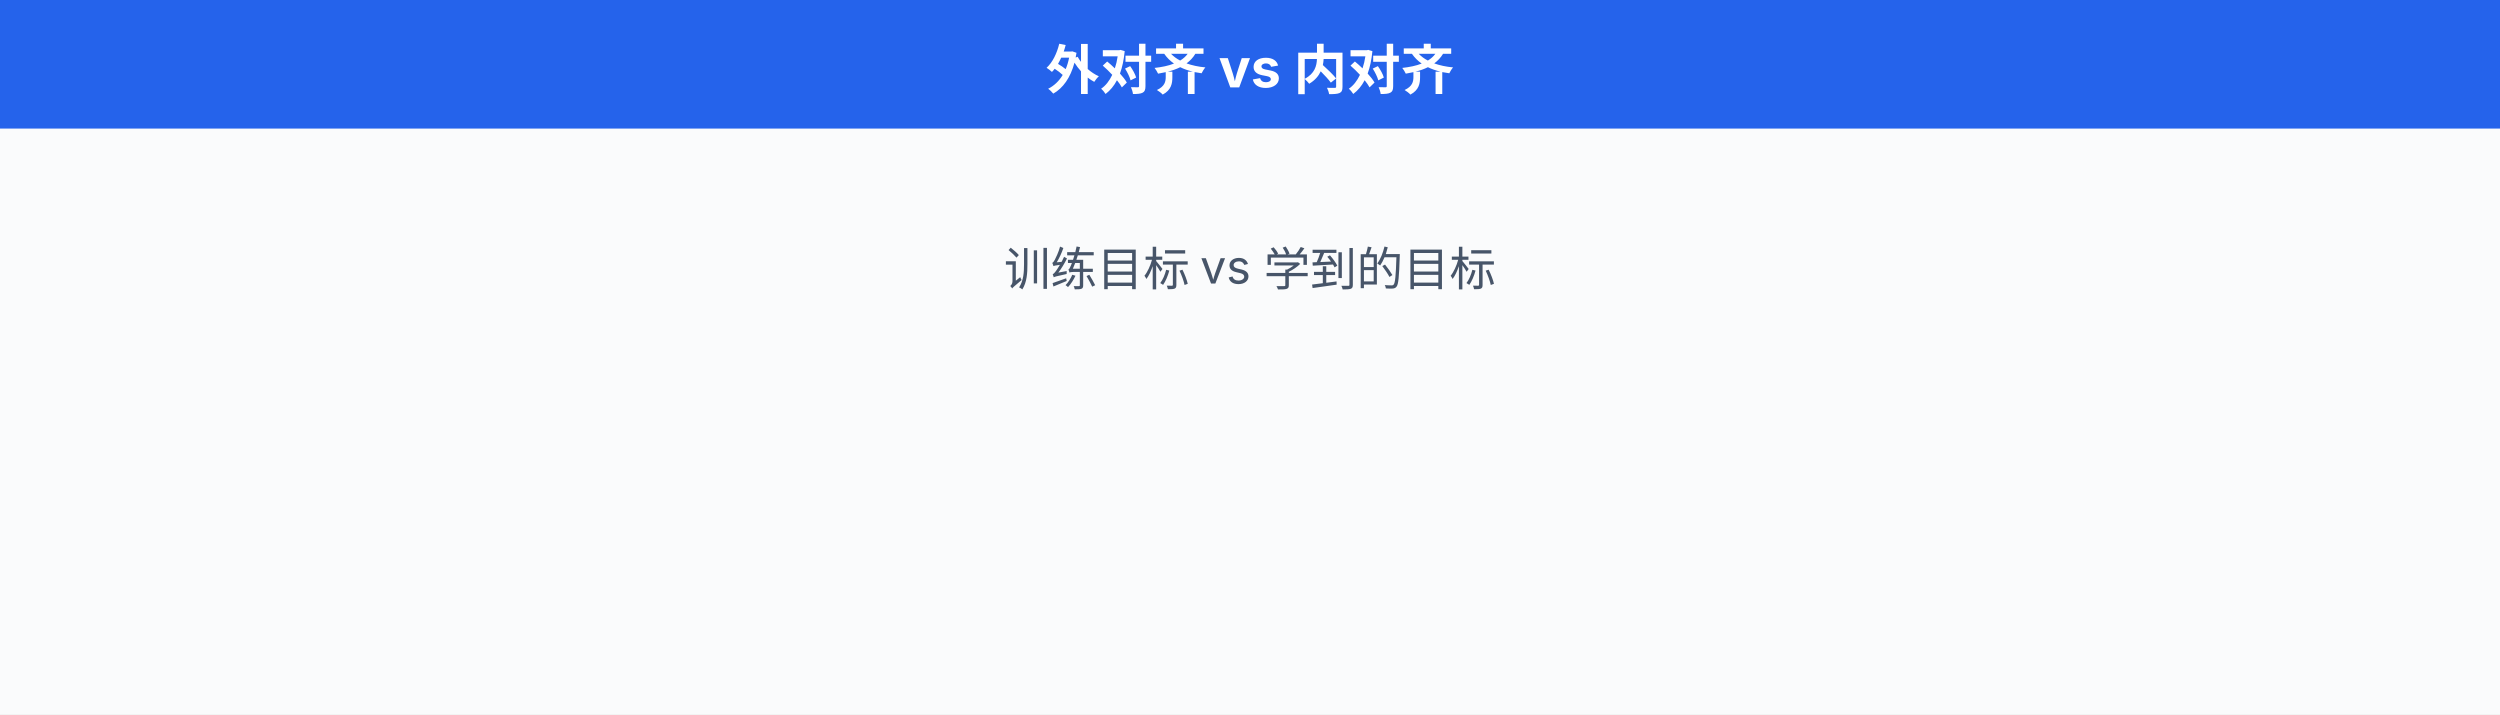
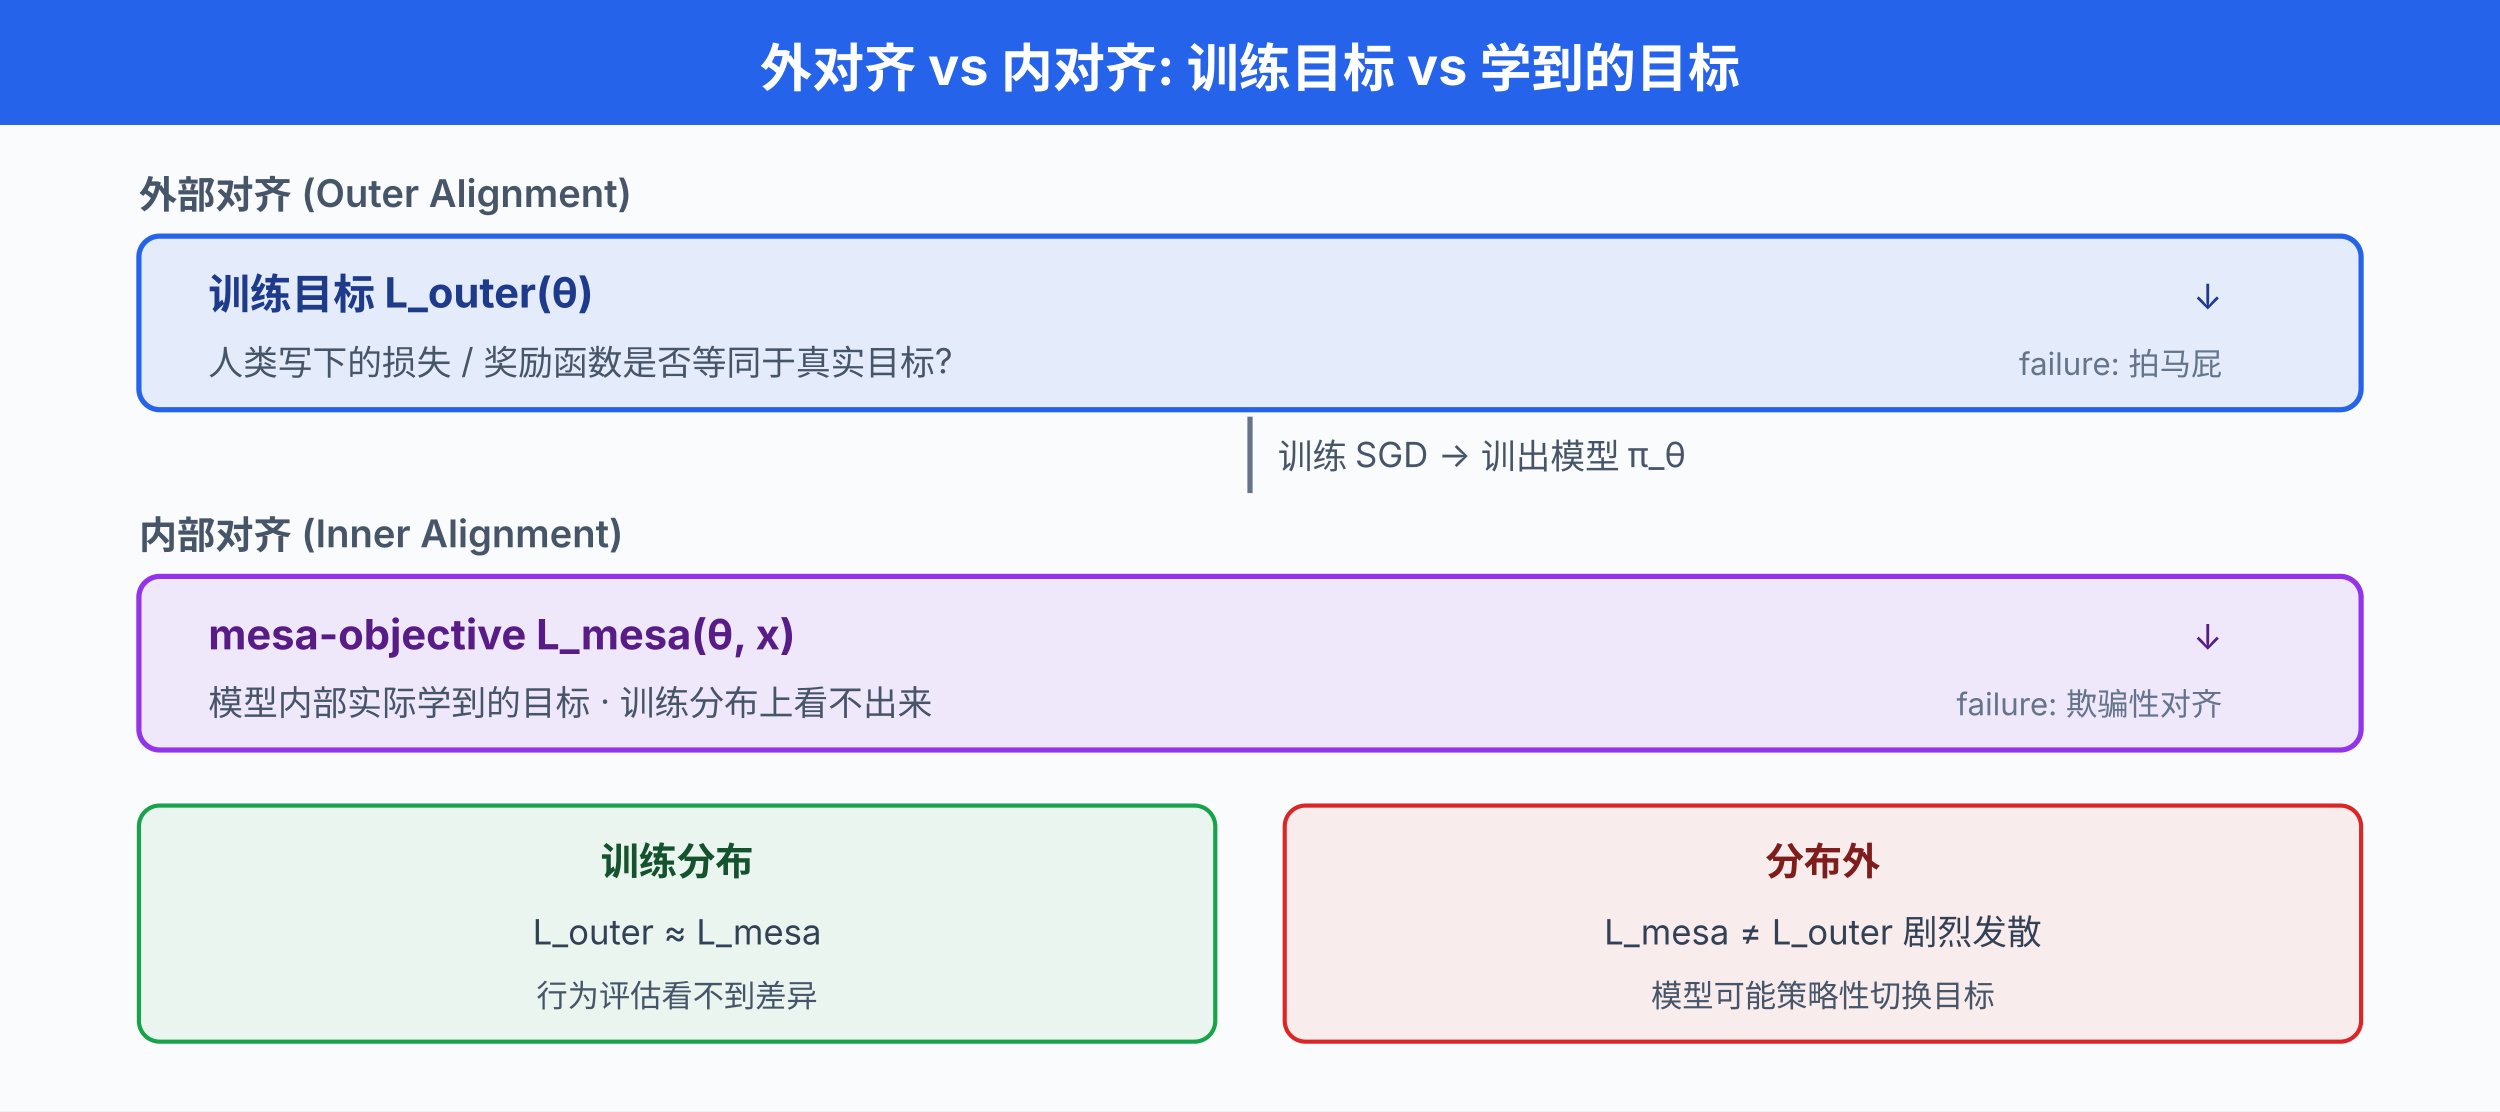
- <svg xmlns="http://www.w3.org/2000/svg" viewBox="0 0 700 200" width="700" height="200" font-family="system-ui, -apple-system, 'PingFang SC', 'Noto Sans SC', sans-serif">
+ <svg xmlns="http://www.w3.org/2000/svg" viewBox="0 0 720 320" width="720" height="320" font-family="system-ui, -apple-system, 'PingFang SC', 'Noto Sans SC', sans-serif">
  <style>
  text { font-family: system-ui, -apple-system, 'PingFang SC', 'Noto Sans SC', sans-serif; }
</style>
-   <rect width="700" height="200" fill="#fafbfc" />
-   <defs>
-     <marker id="a-64748b" markerWidth="8" markerHeight="6" refX="8" refY="3" orient="auto">
-       <path d="M0,0 L8,3 L0,6 Z" fill="#64748b" />
-     </marker>
-     <marker id="a-2563eb" markerWidth="8" markerHeight="6" refX="8" refY="3" orient="auto">
-       <path d="M0,0 L8,3 L0,6 Z" fill="#2563eb" />
-     </marker>
-     <marker id="a-16a34a" markerWidth="8" markerHeight="6" refX="8" refY="3" orient="auto">
-       <path d="M0,0 L8,3 L0,6 Z" fill="#16a34a" />
-     </marker>
-     <marker id="a-dc2626" markerWidth="8" markerHeight="6" refX="8" refY="3" orient="auto">
-       <path d="M0,0 L8,3 L0,6 Z" fill="#dc2626" />
-     </marker>
-     <marker id="a-9333ea" markerWidth="8" markerHeight="6" refX="8" refY="3" orient="auto">
-       <path d="M0,0 L8,3 L0,6 Z" fill="#9333ea" />
-     </marker>
-     <marker id="a-d97706" markerWidth="8" markerHeight="6" refX="8" refY="3" orient="auto">
-       <path d="M0,0 L8,3 L0,6 Z" fill="#d97706" />
-     </marker>
-     <marker id="a-0891b2" markerWidth="8" markerHeight="6" refX="8" refY="3" orient="auto">
-       <path d="M0,0 L8,3 L0,6 Z" fill="#0891b2" />
-     </marker>
-     <marker id="a-db2777" markerWidth="8" markerHeight="6" refX="8" refY="3" orient="auto">
-       <path d="M0,0 L8,3 L0,6 Z" fill="#db2777" />
-     </marker>
-   </defs>
-   <rect x="0" y="0" width="700" height="36" fill="#2563eb" rx="0" />
-   <text x="350" y="25" text-anchor="middle" font-size="15" font-weight="700" fill="white">外对齐 vs 内对齐</text>
-   <text x="350" y="80" text-anchor="middle" font-size="13" fill="#475569">训练目标 vs 学到的目标</text>
+   <rect width="720" height="320" fill="#fafbfc" />
+   <rect x="0" y="0" width="720" height="36" fill="#2563eb" rx="0" />
+   <text x="360" y="25" text-anchor="middle" font-size="15" font-weight="700" fill="white">外对齐 vs 内对齐: 训练目标 vs 学到的目标</text>
+   <text x="40" y="60" font-size="11" font-weight="600" fill="#475569">外部对齐 (Outer Alignment)</text>
+   <rect x="40" y="68" width="640" height="50" rx="6" fill="#2563eb" fill-opacity="0.10" stroke="#2563eb" stroke-width="1.5" />
+   <text x="60" y="89" font-size="12" font-weight="700" fill="#1e3a8a">训练目标 L_outer(θ)</text>
+   <text x="60" y="108" font-size="10" fill="#475569">人类写下的损失 / 奖励函数是否等同于真实目标?</text>
+   <text x="640" y="89" text-anchor="end" font-size="10" fill="#1e3a8a">↓</text>
+   <text x="640" y="108" text-anchor="end" font-size="9" fill="#64748b">failure: 拍马屁</text>
+   <line x1="360" y1="120" x2="360" y2="142" stroke="#64748b" stroke-width="1.5" marker-end="url(#a-64748b)" />
+   <text x="368" y="135" font-size="10" fill="#475569">训练 SGD → 训出模型 π_θ</text>
+   <text x="40" y="158" font-size="11" font-weight="600" fill="#475569">内部对齐 (Inner Alignment)</text>
+   <rect x="40" y="166" width="640" height="50" rx="6" fill="#9333ea" fill-opacity="0.10" stroke="#9333ea" stroke-width="1.5" />
+   <text x="60" y="187" font-size="12" font-weight="700" fill="#581c87">mesa-objective L_mesa(θ, x)</text>
+   <text x="60" y="206" font-size="10" fill="#475569">模型内部实际学到的目标 · 训练分布上看不出来</text>
+   <text x="640" y="187" text-anchor="end" font-size="10" fill="#581c87">↓</text>
+   <text x="640" y="206" text-anchor="end" font-size="9" fill="#64748b">failure: 欺骗性对齐</text>
+   <rect x="40" y="232" width="310" height="68" rx="6" fill="#16a34a" fill-opacity="0.07" stroke="#16a34a" stroke-width="1.2" />
+   <text x="195" y="252" text-anchor="middle" font-size="11" font-weight="600" fill="#14532d">训练分布</text>
+   <text x="195" y="272" text-anchor="middle" font-size="10" fill="#334155">L_outer ≈ L_mesa</text>
+   <text x="195" y="290" text-anchor="middle" font-size="9" fill="#475569">行为评估看不到差异</text>
+   <rect x="370" y="232" width="310" height="68" rx="6" fill="#dc2626" fill-opacity="0.07" stroke="#dc2626" stroke-width="1.2" />
+   <text x="525" y="252" text-anchor="middle" font-size="11" font-weight="600" fill="#7f1d1d">分布外</text>
+   <text x="525" y="272" text-anchor="middle" font-size="10" fill="#334155">L_mesa ≠ L_outer 剧烈发散</text>
+   <text x="525" y="290" text-anchor="middle" font-size="9" fill="#475569">模型可能策略性切换目标</text>
</svg>
